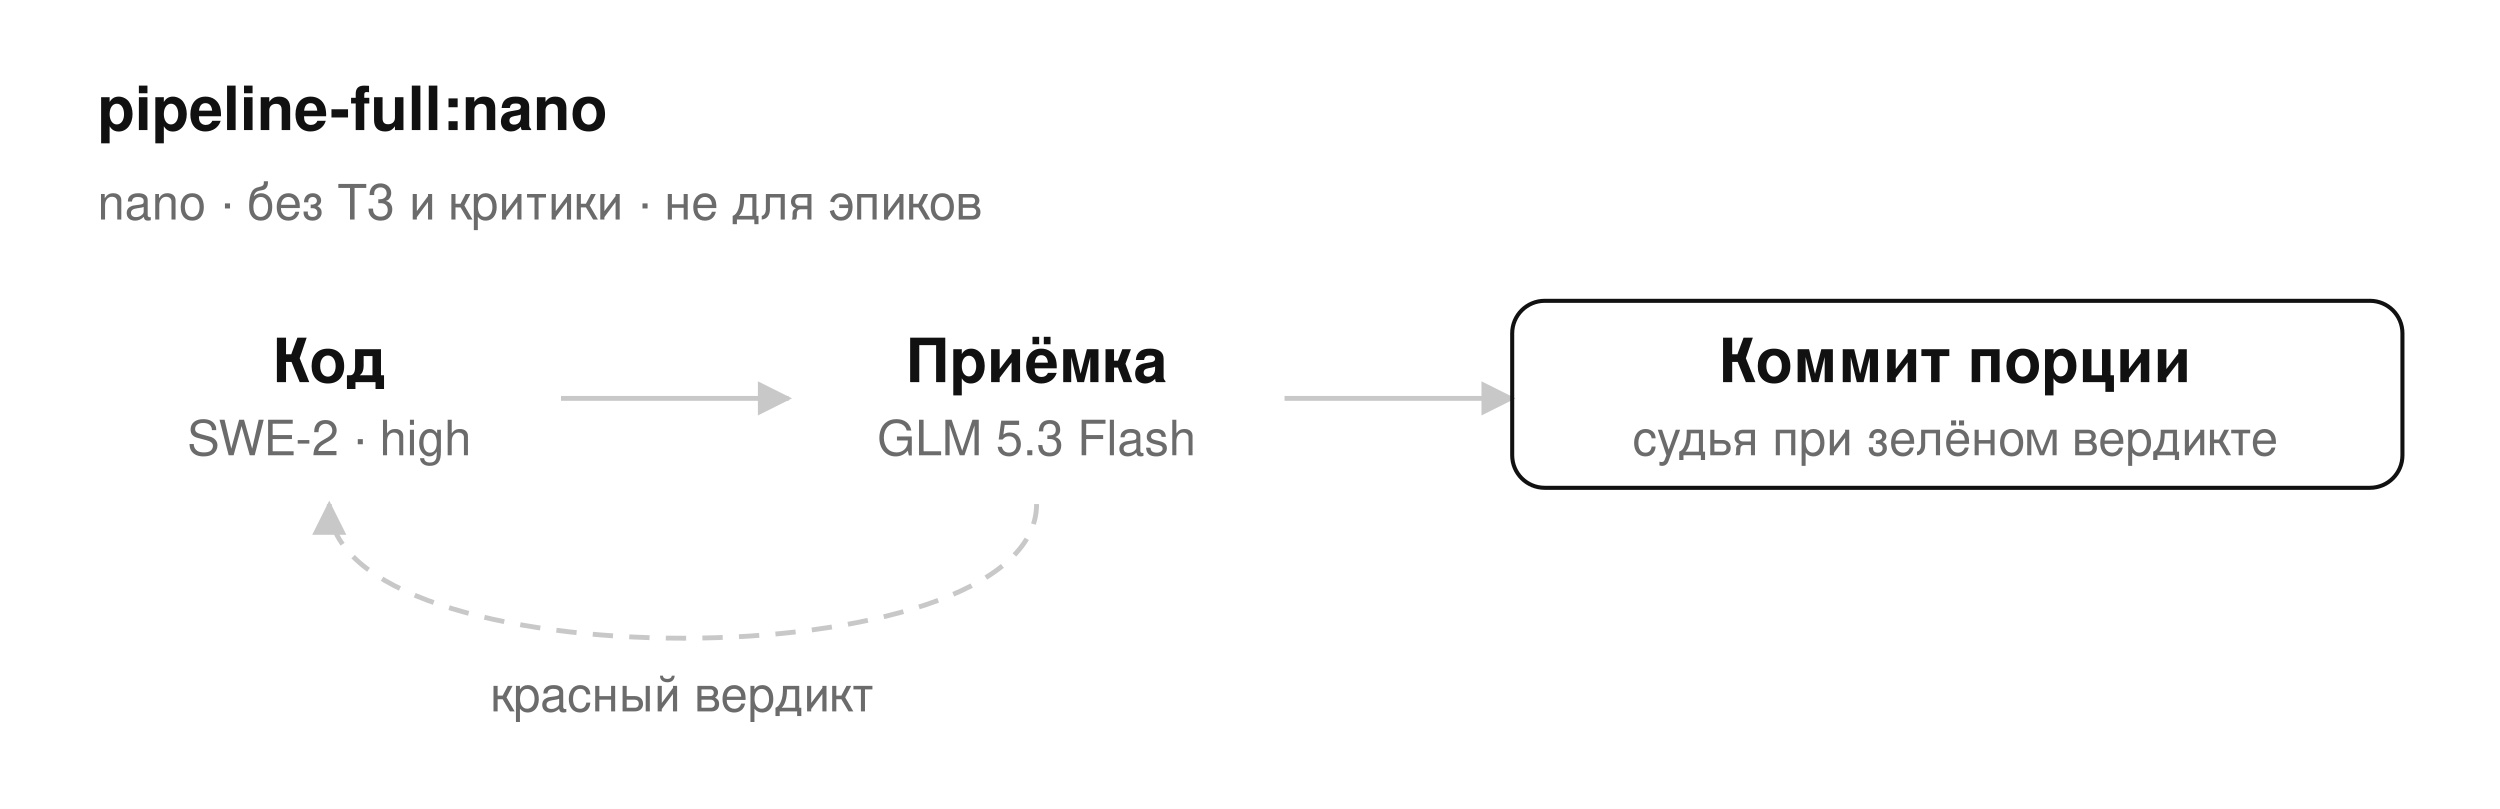
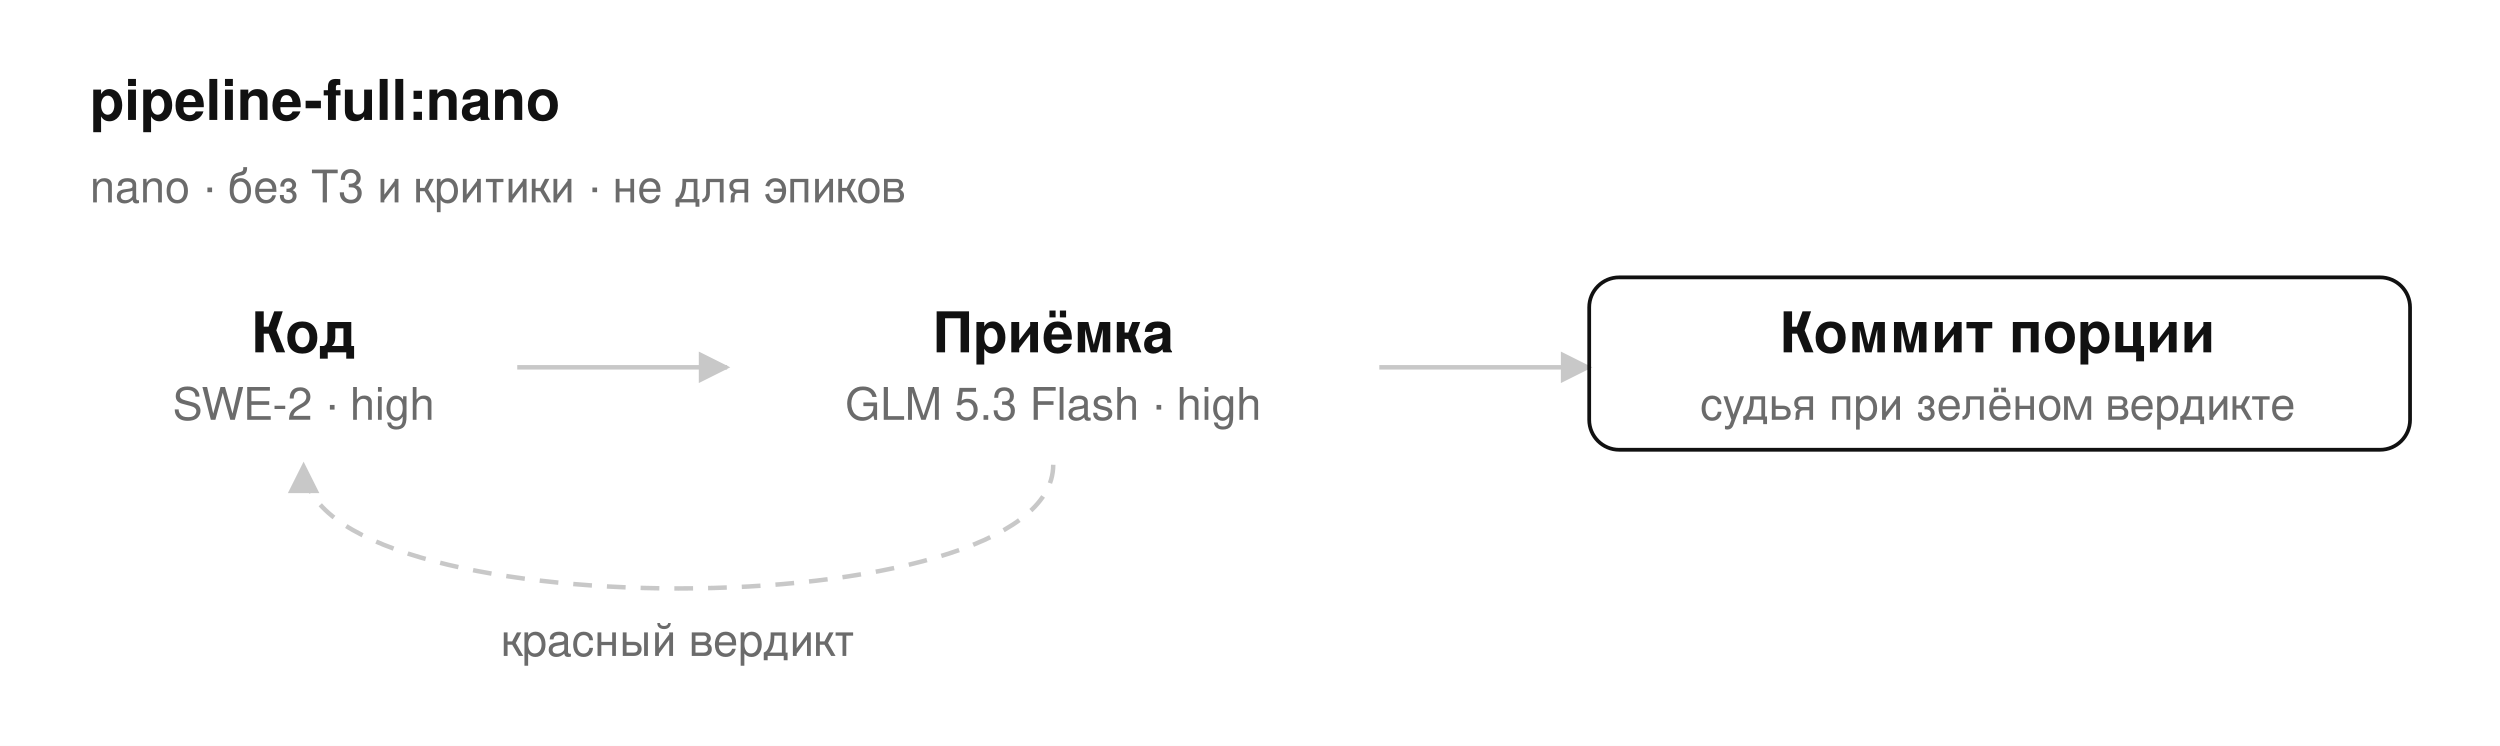
- <svg xmlns="http://www.w3.org/2000/svg" width="615" height="199" viewBox="0 0 615 199" font-family="-apple-system, 'Segoe UI', Helvetica, Arial, sans-serif">
+ <svg xmlns="http://www.w3.org/2000/svg" width="667" height="199" viewBox="0 0 667 199" font-family="-apple-system, 'Segoe UI', Helvetica, Arial, sans-serif">
  <defs>
    <marker id="arrow" viewBox="0 0 10 10" refX="9" refY="5" markerWidth="7" markerHeight="7" orient="auto-start-reverse">
      <path d="M0 0L10 5L0 10z" fill="#c8c8c8" />
    </marker>
  </defs>
  <rect width="100%" height="100%" fill="#fff" />
  <text x="24" y="32" text-anchor="start" font-size="15" font-weight="700" fill="#111">pipeline-full:nano</text>
  <text x="24" y="54" text-anchor="start" font-size="12" fill="#6b6b6b">nano · без ТЗ и критики · не для эпиков</text>
  <line x1="138" y1="98" x2="194" y2="98" stroke="#c8c8c8" stroke-width="1.2" marker-end="url(#arrow)" />
-   <line x1="316" y1="98" x2="372" y2="98" stroke="#c8c8c8" stroke-width="1.2" marker-end="url(#arrow)" />
+   <line x1="368" y1="98" x2="424" y2="98" stroke="#c8c8c8" stroke-width="1.2" marker-end="url(#arrow)" />
  <text x="81" y="94" text-anchor="middle" font-size="15" font-weight="700" fill="#111">Код</text>
  <text x="81" y="112" text-anchor="middle" font-size="12" fill="#6b6b6b">SWE-2 · high</text>
-   <text x="255" y="94" text-anchor="middle" font-size="15" font-weight="700" fill="#111">Приёмка</text>
-   <text x="255" y="112" text-anchor="middle" font-size="12" fill="#6b6b6b">GLM 5.3 Flash</text>
-   <rect x="372" y="74" width="219" height="46" rx="8" fill="none" stroke="#111" stroke-width="1" />
-   <text x="481" y="94" text-anchor="middle" font-size="15" font-weight="700" fill="#111">Коммит порции</text>
-   <text x="481" y="112" text-anchor="middle" font-size="12" fill="#6b6b6b">судья при зелёном вердикте</text>
-   <path d="M255 124 C255 168 81 168 81 124" fill="none" stroke="#c8c8c8" stroke-width="1.2" stroke-dasharray="5 4" marker-end="url(#arrow)" />
-   <text x="168" y="175" text-anchor="middle" font-size="12" fill="#6b6b6b">красный вердикт</text>
+   <text x="281" y="94" text-anchor="middle" font-size="15" font-weight="700" fill="#111">Приёмка</text>
+   <text x="281" y="112" text-anchor="middle" font-size="12" fill="#6b6b6b">GLM 5.3 Flash · high</text>
+   <rect x="424" y="74" width="219" height="46" rx="8" fill="none" stroke="#111" stroke-width="1" />
+   <text x="533" y="94" text-anchor="middle" font-size="15" font-weight="700" fill="#111">Коммит порции</text>
+   <text x="533" y="112" text-anchor="middle" font-size="12" fill="#6b6b6b">судья при зелёном вердикте</text>
+   <path d="M281 124 C281 168 81 168 81 124" fill="none" stroke="#c8c8c8" stroke-width="1.2" stroke-dasharray="5 4" marker-end="url(#arrow)" />
+   <text x="181" y="175" text-anchor="middle" font-size="12" fill="#6b6b6b">красный вердикт</text>
</svg>
